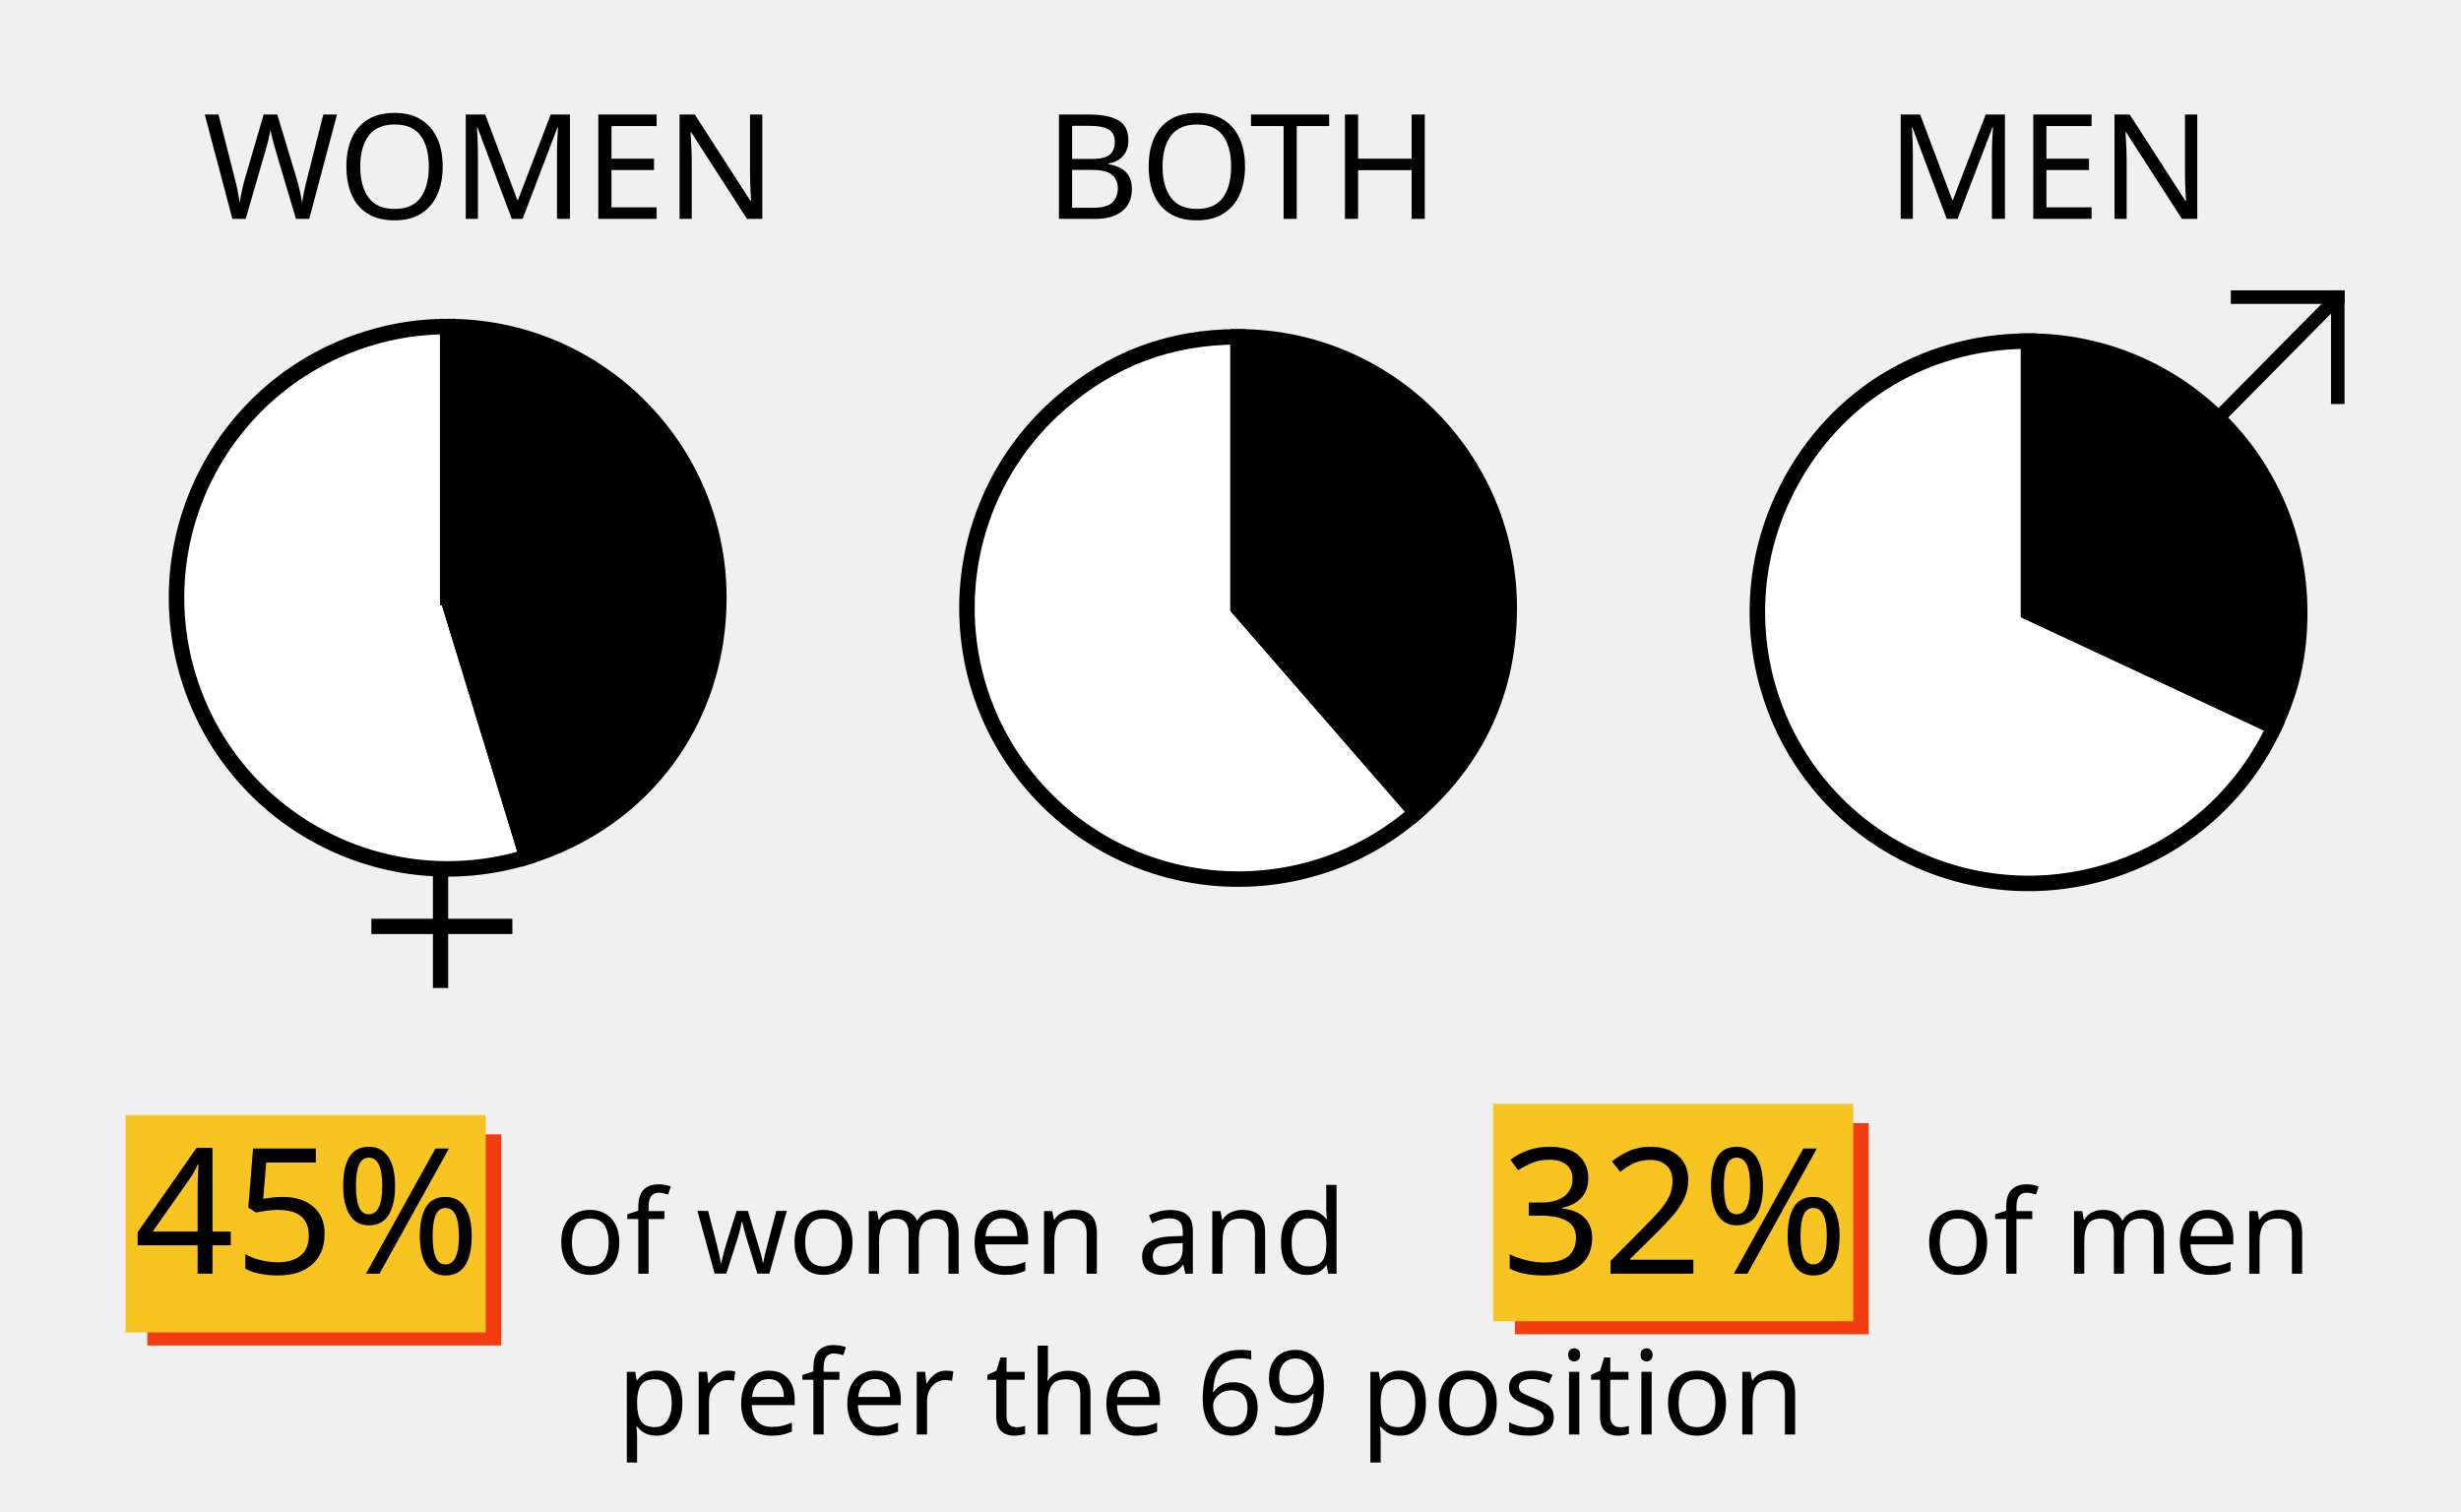
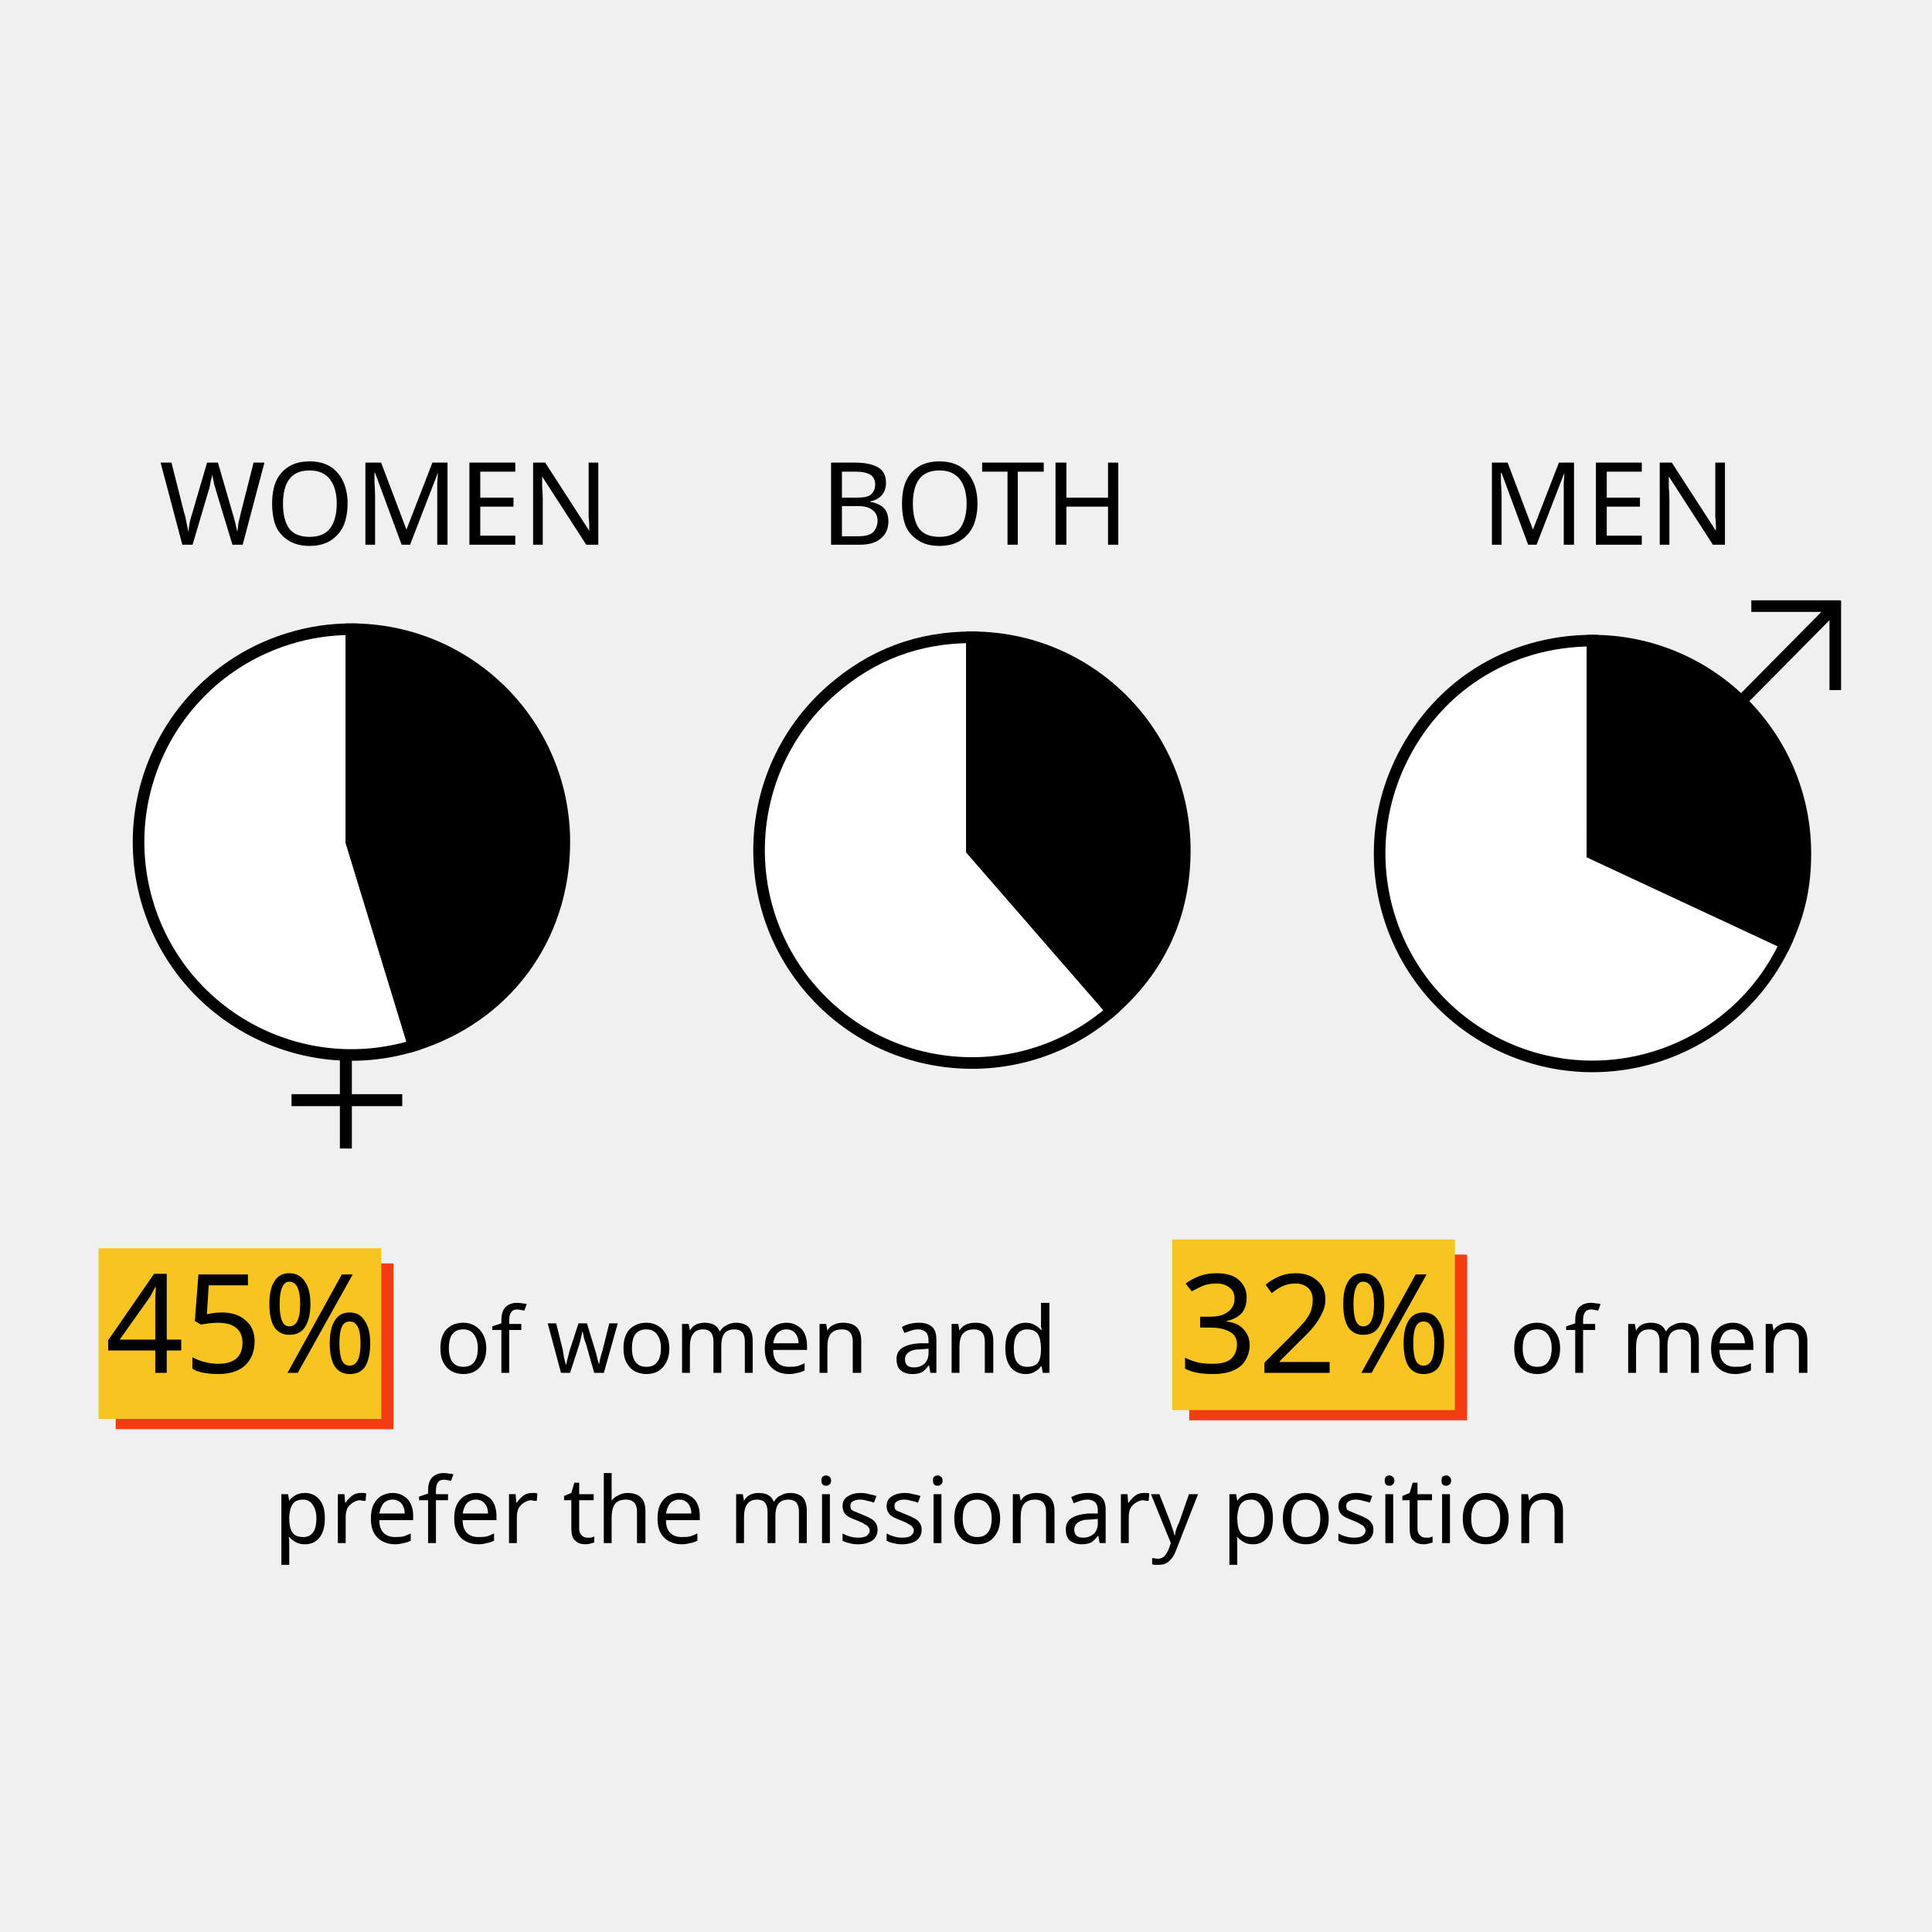
- <svg xmlns="http://www.w3.org/2000/svg" version="1.1" id="Lager_1" x="0px" y="0px" viewBox="0 0 842 517" enable-background="new 0 0 842 517" xml:space="preserve">
+ <svg xmlns="http://www.w3.org/2000/svg" version="1.1" id="Lager_1" x="0px" y="0px" viewBox="0 0 50 50" enable-background="new 0 0 50 50" xml:space="preserve">
  <g>
-     <rect x="50.411" y="388.125" fill="#F43C11" width="121.077" height="72.23" />
-     <rect x="42.965" y="381.521" fill="#F7C421" width="123.219" height="74.372" />
+     <rect x="2.994" y="32.697" fill="#F43C11" width="7.19" height="4.289" />
+     <rect x="2.551" y="32.305" fill="#F7C421" width="7.317" height="4.416" />
  </g>
  <g>
-     <rect x="518.291" y="384.286" fill="#F43C11" width="121.077" height="72.23" />
-     <rect x="510.846" y="377.683" fill="#F7C421" width="123.219" height="74.372" />
+     <rect x="30.777" y="32.469" fill="#F43C11" width="7.19" height="4.289" />
+     <rect x="30.335" y="32.077" fill="#F7C421" width="7.317" height="4.416" />
  </g>
  <g>
-     <circle fill="#FFFFFF" cx="692.851" cy="208.648" r="89.856" />
+     <circle fill="#FFFFFF" cx="41.143" cy="22.04" r="5.336" />
    <g>
-       <path d="M780.159,208.648c0,25.243-11.116,49.096-29.875,65.771c-18.99,16.674-44.928,24.317-69.939,20.843    c-24.548-3.474-46.549-17.832-60.444-38.443c-14.127-21.074-18.064-47.938-11.116-72.487    c6.716-23.622,23.853-43.538,46.086-54.423c22.695-11.116,50.254-11.579,73.413-1.158    C759.548,142.645,780.159,174.373,780.159,208.648c0,3.242,5.095,3.242,5.095,0c0-25.011-10.19-48.865-28.022-66.234    s-42.612-26.632-67.392-25.938c-24.78,0.695-48.633,11.811-65.307,30.106c-16.906,18.527-25.475,43.538-23.853,68.318    c1.621,24.78,13.432,47.938,32.191,63.918c18.99,16.443,44.465,24.085,69.244,21.769c22.464-2.316,43.77-12.969,59.055-29.643    c15.516-16.906,23.853-39.37,24.085-62.065C785.254,205.405,780.159,205.405,780.159,208.648z" />
+       <path d="M46.328,22.04c0,1.499-0.66,2.915-1.774,3.906c-1.128,0.99-2.668,1.444-4.153,1.238c-1.458-0.206-2.764-1.059-3.589-2.283    c-0.839-1.251-1.073-2.847-0.66-4.304c0.399-1.403,1.416-2.585,2.737-3.232c1.348-0.66,2.984-0.688,4.359-0.069    C45.104,18.12,46.328,20.004,46.328,22.04c0,0.193,0.303,0.193,0.303,0c0-1.485-0.605-2.902-1.664-3.933s-2.53-1.581-4.002-1.54    s-2.888,0.701-3.878,1.788c-1.004,1.1-1.513,2.585-1.416,4.057c0.096,1.471,0.798,2.847,1.912,3.796    c1.128,0.976,2.64,1.43,4.112,1.293c1.334-0.138,2.599-0.77,3.507-1.76c0.921-1.004,1.416-2.338,1.43-3.686    C46.63,21.847,46.328,21.847,46.328,22.04z" />
    </g>
  </g>
-   <line fill="none" stroke="#000000" stroke-width="4.632" stroke-miterlimit="10" x1="763.253" y1="101.655" x2="802.16" y2="101.655" />
-   <line fill="none" stroke="#000000" stroke-width="4.632" stroke-miterlimit="10" x1="799.844" y1="99.339" x2="799.844" y2="138.245" />
-   <line fill="none" stroke="#000000" stroke-width="4.632" stroke-miterlimit="10" x1="757.232" y1="144.73" x2="799.844" y2="101.655" />
+   <line fill="none" stroke="#000000" stroke-width="0.3" stroke-miterlimit="10" x1="45.324" y1="15.686" x2="47.634" y2="15.686" />
+   <line fill="none" stroke="#000000" stroke-width="0.3" stroke-miterlimit="10" x1="47.497" y1="15.549" x2="47.497" y2="17.859" />
+   <line fill="none" stroke="#000000" stroke-width="0.3" stroke-miterlimit="10" x1="44.966" y1="18.244" x2="47.497" y2="15.686" />
  <g>
-     <circle fill="#FFFFFF" cx="151.177" cy="204.918" r="89.874" />
+     <circle fill="#FFFFFF" cx="8.977" cy="21.818" r="5.337" />
    <g>
-       <path d="M238.55,204.918c-0.111,25.178-11.005,49.022-29.847,65.752c-18.897,16.785-44.965,24.289-69.921,20.732    c-24.567-3.446-46.743-17.675-60.472-38.295c-14.118-21.176-18.008-47.966-11.116-72.422c6.725-23.789,23.844-43.631,45.91-54.469    c22.788-11.227,50.301-11.505,73.478-1.223C217.985,138.888,238.383,170.735,238.55,204.918c0,3.224,5.002,3.224,5.002,0    c-0.111-24.956-10.227-48.911-28.068-66.308c-17.841-17.452-42.519-26.734-67.42-25.956c-24.789,0.723-48.522,11.894-65.196,30.18    c-16.897,18.453-25.456,43.464-23.844,68.364c1.556,24.678,13.451,47.966,32.181,64.029    c19.009,16.341,44.353,24.122,69.254,21.677c22.566-2.223,43.742-13.006,59.027-29.736c15.451-16.897,23.955-39.296,24.066-62.139    C243.552,201.694,238.55,201.694,238.55,204.918z" />
+       <path d="M14.166,21.818c-0.007,1.495-0.654,2.911-1.772,3.905c-1.122,0.997-2.67,1.442-4.152,1.231    c-1.459-0.205-2.776-1.05-3.591-2.274c-0.838-1.257-1.069-2.848-0.66-4.301c0.399-1.413,1.416-2.591,2.726-3.235    c1.353-0.667,2.987-0.683,4.363-0.073C12.944,17.897,14.156,19.788,14.166,21.818c0,0.191,0.297,0.191,0.297,0    c-0.007-1.482-0.607-2.904-1.667-3.938c-1.059-1.036-2.525-1.588-4.004-1.541c-1.472,0.043-2.881,0.706-3.871,1.792    c-1.003,1.096-1.512,2.581-1.416,4.06c0.092,1.465,0.799,2.848,1.911,3.802c1.129,0.97,2.634,1.432,4.112,1.287    c1.34-0.132,2.598-0.772,3.505-1.766c0.918-1.003,1.423-2.333,1.429-3.69C14.463,21.627,14.166,21.627,14.166,21.818z" />
    </g>
  </g>
-   <rect x="127.055" y="314.356" width="48.244" height="5.225" />
-   <rect x="148.12" y="297.237" width="5.225" height="40.796" />
+   <rect x="7.545" y="28.317" width="2.865" height="0.31" />
+   <rect x="8.796" y="27.3" width="0.31" height="2.423" />
  <g>
-     <circle fill="#FFFFFF" cx="423.339" cy="207.65" r="89.874" />
+     <circle fill="#FFFFFF" cx="25.139" cy="21.98" r="5.337" />
    <g>
-       <path d="M510.712,207.65c-0.111,25.178-11.005,49.022-29.847,65.752c-18.897,16.785-44.965,24.289-69.921,20.732    c-24.567-3.446-46.743-17.675-60.472-38.295c-14.118-21.176-18.008-47.966-11.116-72.422c6.725-23.789,23.844-43.631,45.91-54.469    c22.788-11.227,50.301-11.505,73.478-1.223C490.147,141.62,510.545,173.468,510.712,207.65c0,3.224,5.002,3.224,5.002,0    c-0.111-24.956-10.227-48.911-28.068-66.308c-17.841-17.452-42.519-26.734-67.42-25.956c-24.789,0.723-48.522,11.894-65.196,30.18    c-16.897,18.453-25.456,43.464-23.844,68.364c1.556,24.678,13.451,47.966,32.181,64.029    c19.009,16.341,44.353,24.122,69.254,21.677c22.566-2.223,43.742-13.006,59.027-29.736c15.451-16.897,23.955-39.296,24.066-62.139    C515.714,204.427,510.712,204.427,510.712,207.65z" />
+       <path d="M30.327,21.98c-0.007,1.495-0.654,2.911-1.772,3.905c-1.122,0.997-2.67,1.442-4.152,1.231    c-1.459-0.205-2.776-1.05-3.591-2.274c-0.838-1.257-1.069-2.848-0.66-4.301c0.399-1.413,1.416-2.591,2.726-3.235    c1.353-0.667,2.987-0.683,4.363-0.073C29.106,18.059,30.317,19.951,30.327,21.98c0,0.191,0.297,0.191,0.297,0    c-0.007-1.482-0.607-2.904-1.667-3.938c-1.059-1.036-2.525-1.588-4.004-1.541c-1.472,0.043-2.881,0.706-3.871,1.792    c-1.003,1.096-1.512,2.581-1.416,4.06c0.092,1.465,0.799,2.848,1.911,3.802c1.129,0.97,2.634,1.432,4.112,1.287    c1.34-0.132,2.598-0.772,3.505-1.766c0.918-1.003,1.423-2.333,1.429-3.69C30.624,21.789,30.327,21.789,30.327,21.98z" />
    </g>
  </g>
  <g>
    <g>
      <g>
        <g>
-           <path fill="#FFFFFF" stroke="#000000" stroke-width="5.3" stroke-miterlimit="10" d="M153.182,204.499l27.122,88.713      c-48.995,14.979-100.857-12.596-115.836-61.591s12.596-100.856,61.591-115.836c8.966-2.741,17.747-4.053,27.122-4.053v92.767      H153.182z" />
+           <path fill="#FFFFFF" stroke="#000000" stroke-width="0.3" stroke-miterlimit="10" d="M9.096,21.793l1.611,5.268      c-2.909,0.889-5.989-0.748-6.879-3.657s0.748-5.989,3.657-6.879c0.532-0.163,1.054-0.241,1.611-0.241V21.793L9.096,21.793z" />
        </g>
      </g>
      <g>
        <g>
-           <path stroke="#000000" stroke-width="5.3" stroke-miterlimit="10" d="M153.182,204.499v-92.767      c51.234,0,92.767,41.533,92.767,92.767c0,41.807-25.664,76.49-65.644,88.713L153.182,204.499z" />
+           <path stroke="#000000" stroke-width="0.3" stroke-miterlimit="10" d="M9.096,21.793v-5.509c3.042,0,5.509,2.466,5.509,5.509      c0,2.483-1.524,4.542-3.898,5.268L9.096,21.793z" />
        </g>
      </g>
    </g>
  </g>
  <g>
    <g>
      <g>
        <g>
-           <path fill="#FFFFFF" stroke="#000000" stroke-width="5.3" stroke-miterlimit="10" d="M423.598,208.015l60.861,70.012      c-38.667,33.612-97.26,29.515-130.873-9.151s-29.515-97.26,9.151-130.873c17.555-15.26,37.6-22.755,60.861-22.755V208.015z" />
+           <path fill="#FFFFFF" stroke="#000000" stroke-width="0.3" stroke-miterlimit="10" d="M25.154,22.002l3.614,4.157      c-2.296,1.996-5.776,1.753-7.772-0.543s-1.753-5.776,0.543-7.772c1.042-0.906,2.233-1.351,3.614-1.351L25.154,22.002      L25.154,22.002z" />
        </g>
      </g>
      <g>
        <g>
-           <path stroke="#000000" stroke-width="5.3" stroke-miterlimit="10" d="M423.598,208.015v-92.767      c51.234,0,92.767,41.533,92.767,92.767c0,27.922-10.833,51.693-31.906,70.012L423.598,208.015z" />
+           <path stroke="#000000" stroke-width="0.3" stroke-miterlimit="10" d="M25.154,22.002v-5.509c3.042,0,5.509,2.466,5.509,5.509      c0,1.658-0.643,3.07-1.895,4.157L25.154,22.002z" />
        </g>
      </g>
    </g>
  </g>
  <g>
    <g>
      <g>
        <g>
-           <path fill="#FFFFFF" stroke="#000000" stroke-width="5.3" stroke-miterlimit="10" d="M694.048,209.473l84.075,39.205      c-21.652,46.434-76.847,66.523-123.28,44.87c-46.434-21.652-66.523-76.847-44.87-123.28      c15.546-33.339,47.289-53.562,84.075-53.562L694.048,209.473L694.048,209.473z" />
+           <path fill="#FFFFFF" stroke="#000000" stroke-width="0.3" stroke-miterlimit="10" d="M41.214,22.089l4.993,2.328      c-1.286,2.757-4.563,3.95-7.321,2.664c-2.757-1.286-3.95-4.563-2.664-7.321c0.923-1.98,2.808-3.181,4.993-3.181L41.214,22.089      L41.214,22.089z" />
        </g>
      </g>
      <g>
        <g>
-           <path stroke="#000000" stroke-width="5.3" stroke-miterlimit="10" d="M694.048,209.473v-92.767      c51.234,0,92.767,41.533,92.767,92.767c0,14.397-2.607,26.157-8.692,39.205L694.048,209.473z" />
+           <path stroke="#000000" stroke-width="0.3" stroke-miterlimit="10" d="M41.214,22.089V16.58c3.042,0,5.509,2.466,5.509,5.509      c0,0.855-0.155,1.553-0.516,2.328L41.214,22.089z" />
        </g>
      </g>
    </g>
  </g>
-   <text transform="matrix(1 0 0 1 69.4615 74.8877)" enable-background="new    ">
-     <tspan x="0" y="0" font-family="'TwCenMT-Bold'" font-size="50">WOMEN</tspan>
-     <tspan x="174.561" y="0" font-family="'TwCenMT-Bold'" font-size="50" letter-spacing="-7">	</tspan>
-     <tspan x="180" y="0" font-family="'TwCenMT-Bold'" font-size="50" letter-spacing="22">			</tspan>
-     <tspan x="288" y="0" font-family="'TwCenMT-Bold'" font-size="50">BOTH</tspan>
-   </text>
-   <text transform="matrix(1 0 0 1 482.9625 74.8877)" font-family="'TwCenMT-Bold'" font-size="50" letter-spacing="5"> </text>
-   <text transform="matrix(1 0 0 1 501.4615 74.8877)" font-family="'TwCenMT-Bold'" font-size="50" letter-spacing="22"> </text>
-   <text transform="matrix(1 0 0 1 537.4615 74.8877)" font-family="'TwCenMT-Bold'" font-size="50">   </text>
-   <text transform="matrix(1 0 0 1 577.3785 74.8877)" font-family="'TwCenMT-Bold'" font-size="50" letter-spacing="18"> </text>
-   <text transform="matrix(1 0 0 1 609.4615 74.8877)" font-family="'TwCenMT-Bold'" font-size="50" letter-spacing="22"> </text>
-   <text transform="matrix(1 0 0 1 645.4615 74.8877)" font-family="'TwCenMT-Bold'" font-size="50">MEN</text>
-   <text transform="matrix(1 0 0 1 45.834 435.8025)" font-family="'TwCenMT-Bold'" font-size="60">45%</text>
-   <text transform="matrix(1 0 0 1 167.006 435.8025)" font-family="'TwCenMT-Bold'" font-size="50"> </text>
-   <text transform="matrix(1 0 0 1 180.312 435.8025)" font-family="'TwCenMT-Bold'" font-size="50" letter-spacing="-3"> </text>
-   <text transform="matrix(1 0 0 1 189.834 435.8025)" font-family="'Verdana'" font-size="40">of women and </text>
-   <text transform="matrix(1 0 0 1 489.678 435.8025)" font-family="'Verdana'" font-size="40" letter-spacing="10"> </text>
-   <text transform="matrix(1 0 0 1 513.834 435.8025)" font-family="'TwCenMT-Bold'" font-size="60">32%</text>
-   <text transform="matrix(1 0 0 1 635.006 435.8025)" font-family="'TwCenMT-Bold'" font-size="50"> </text>
-   <text transform="matrix(1 0 0 1 648.312 435.8025)" font-family="'TwCenMT-Bold'" font-size="50" letter-spacing="-3"> </text>
-   <text transform="matrix(1 0 0 1 657.834 435.8025)" font-family="'Verdana'" font-size="40">of men </text>
-   <text transform="matrix(1 0 0 1 211.053 490.8025)" font-family="'Verdana'" font-size="40">prefer the 69 position</text>
-   <rect x="2300.614" y="1479.13" fill="#F43C11" width="793.22" height="473.204" />
+   <text transform="matrix(1 0 0 1 4.1247 14.0969)" font-family="'TwCenMT-Bold'" font-size="2.969">WOMEN</text>
+   <text transform="matrix(1 0 0 1 14.4902 14.0969)" font-family="'TwCenMT-Bold'" font-size="2.969"> </text>
+   <text transform="matrix(1 0 0 1 14.8133 14.0969)" font-family="'TwCenMT-Bold'" font-size="2.969">   </text>
+   <text transform="matrix(1 0 0 1 21.2267 14.0969)" font-family="'TwCenMT-Bold'" font-size="2.969">BOTH</text>
+   <text transform="matrix(1 0 0 1 28.6795 14.0969)" font-family="'TwCenMT-Bold'" font-size="2.969"> </text>
+   <text transform="matrix(1 0 0 1 29.7782 14.0969)" font-family="'TwCenMT-Bold'" font-size="2.969"> </text>
+   <text transform="matrix(1 0 0 1 31.9162 14.0969)" font-family="'TwCenMT-Bold'" font-size="2.969">   </text>
+   <text transform="matrix(1 0 0 1 34.2863 14.0969)" font-family="'TwCenMT-Bold'" font-size="2.969"> </text>
+   <text transform="matrix(1 0 0 1 36.1915 14.0969)" font-family="'TwCenMT-Bold'" font-size="2.969"> </text>
+   <text transform="matrix(1 0 0 1 38.3291 14.0969)" font-family="'TwCenMT-Bold'" font-size="2.969">MEN</text>
+   <text transform="matrix(1 0 0 1 2.7215 35.5292)" font-family="'TwCenMT-Bold'" font-size="3.563">45%</text>
+   <text transform="matrix(1 0 0 1 9.9171 35.5292)" font-family="'TwCenMT-Bold'" font-size="2.969"> </text>
+   <text transform="matrix(1 0 0 1 10.7071 35.5292)" font-family="'TwCenMT-Bold'" font-size="2.969"> </text>
+   <text transform="matrix(1 0 0 1 11.2724 35.5292)" font-family="'Verdana'" font-size="2.375">of women and </text>
+   <text transform="matrix(1 0 0 1 29.0783 35.5292)" font-family="'Verdana'" font-size="2.375"> </text>
+   <text transform="matrix(1 0 0 1 30.5125 35.5292)" font-family="'TwCenMT-Bold'" font-size="3.563">32%</text>
+   <text transform="matrix(1 0 0 1 37.7082 35.5292)" font-family="'TwCenMT-Bold'" font-size="2.969"> </text>
+   <text transform="matrix(1 0 0 1 38.4982 35.5292)" font-family="'TwCenMT-Bold'" font-size="2.969"> </text>
+   <text transform="matrix(1 0 0 1 39.0635 35.5292)" font-family="'Verdana'" font-size="2.375">of men </text>
+   <text transform="matrix(1 0 0 1 7.0791 39.9347)" font-family="'Verdana'" font-size="2.375">prefer the missionary position</text>
+   <rect x="136.616" y="97.484" fill="#F43C11" width="47.103" height="28.1" />
</svg>
